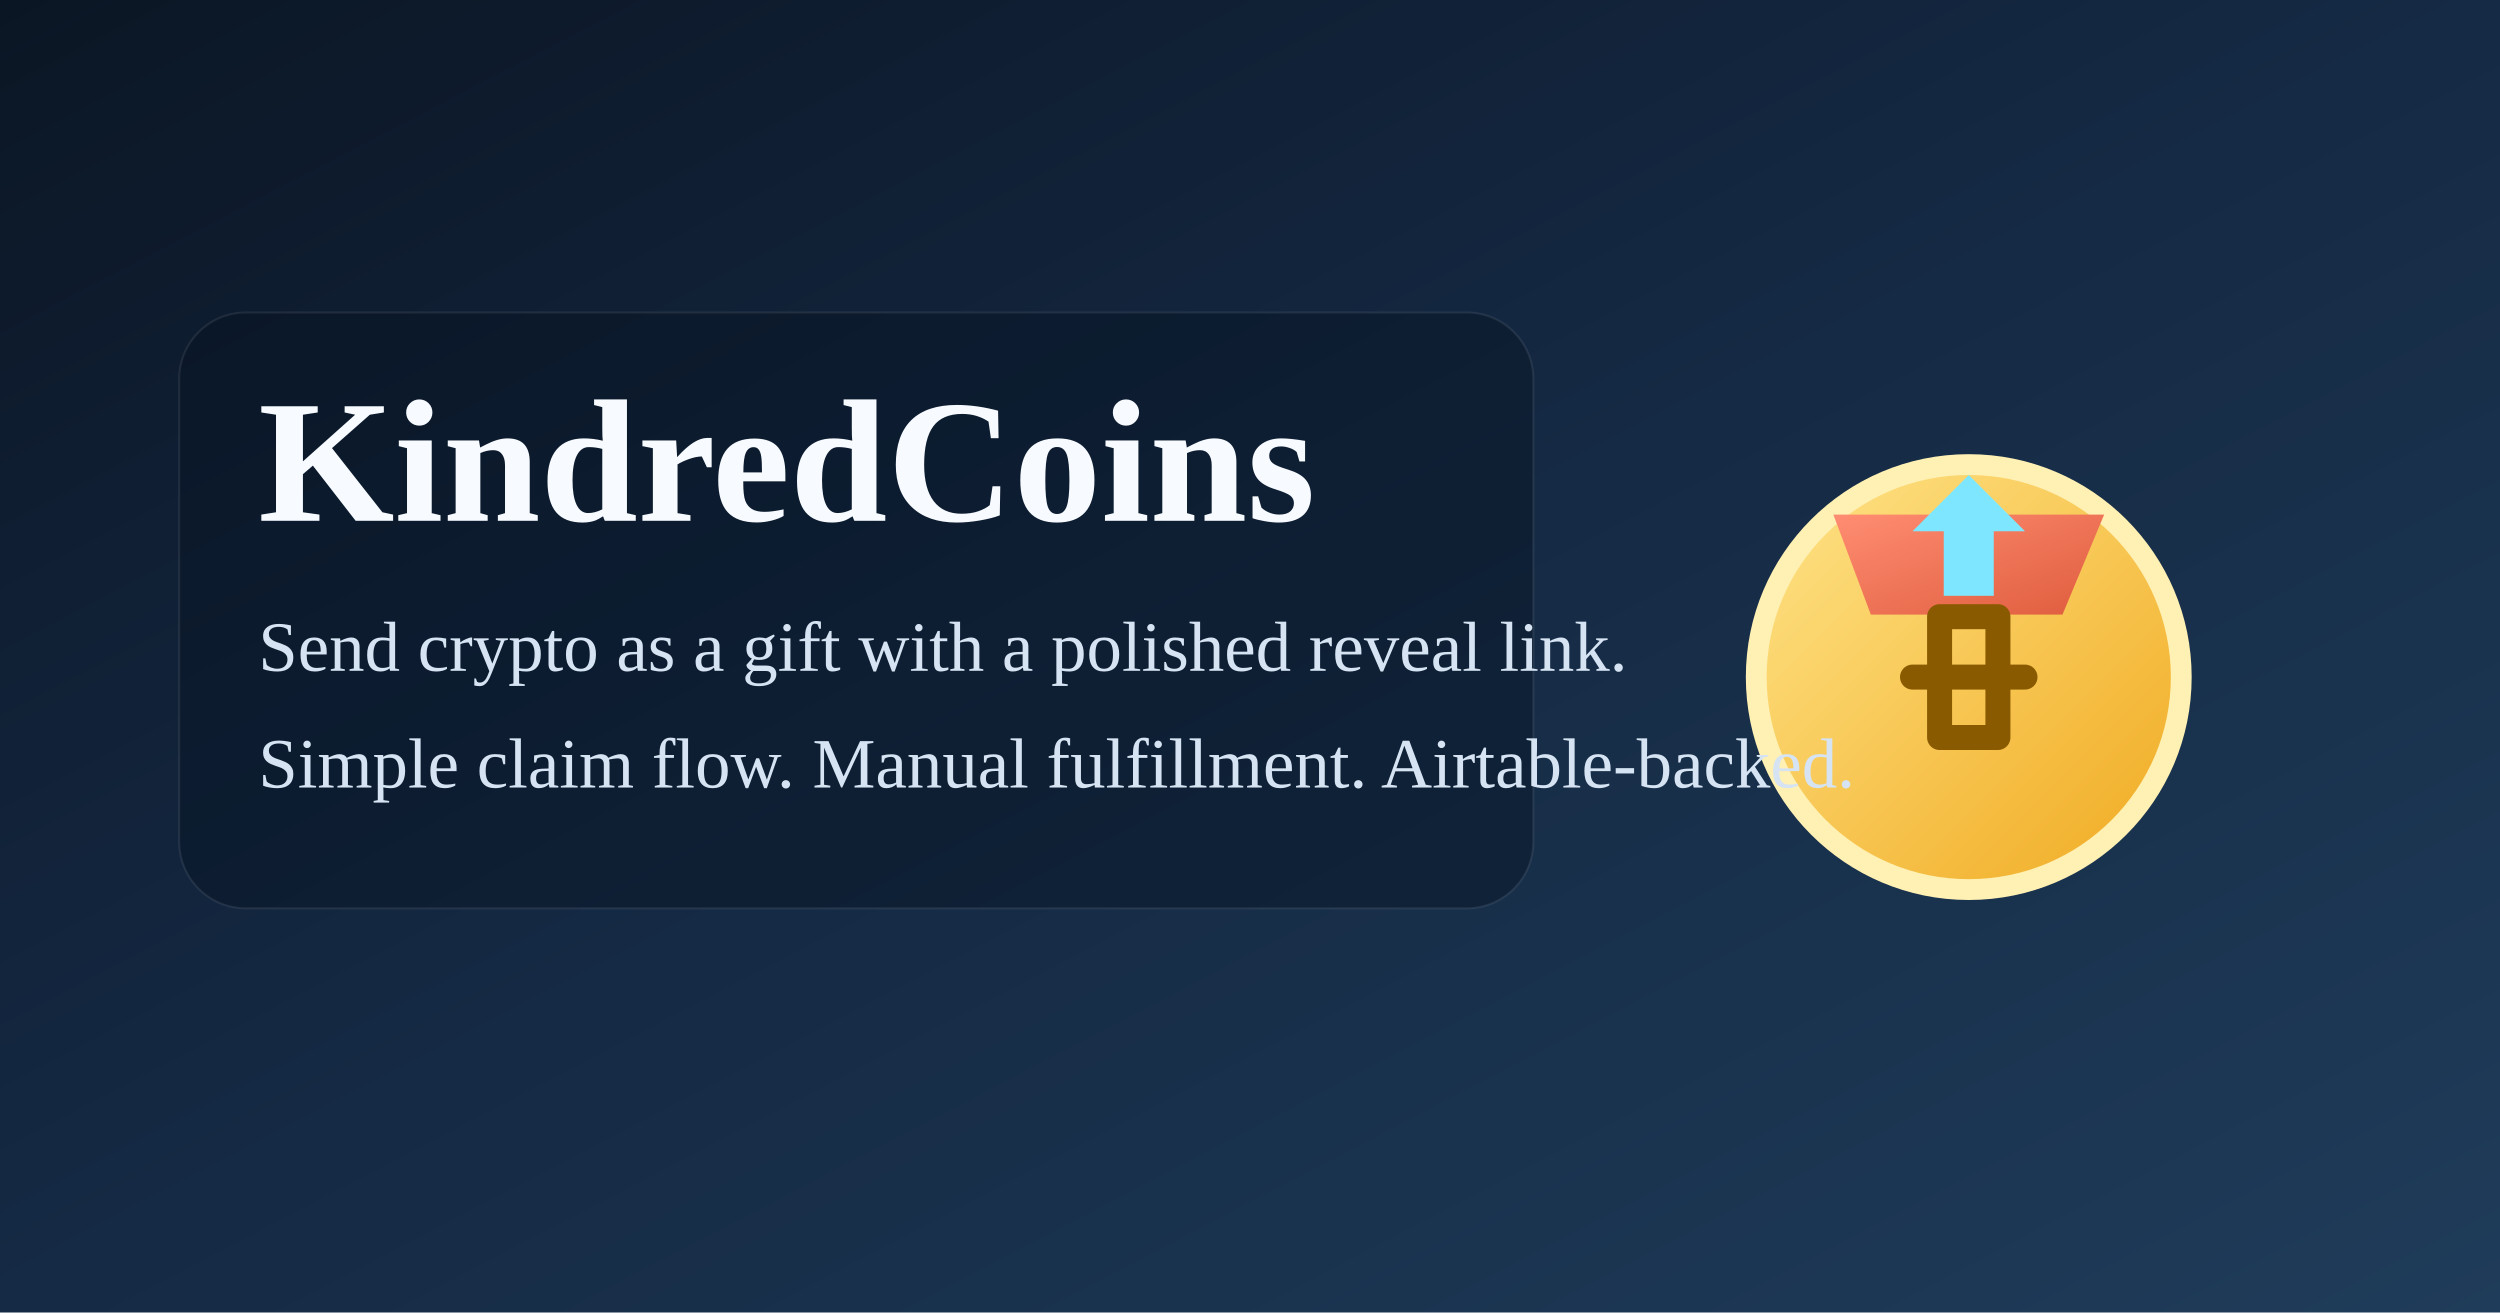
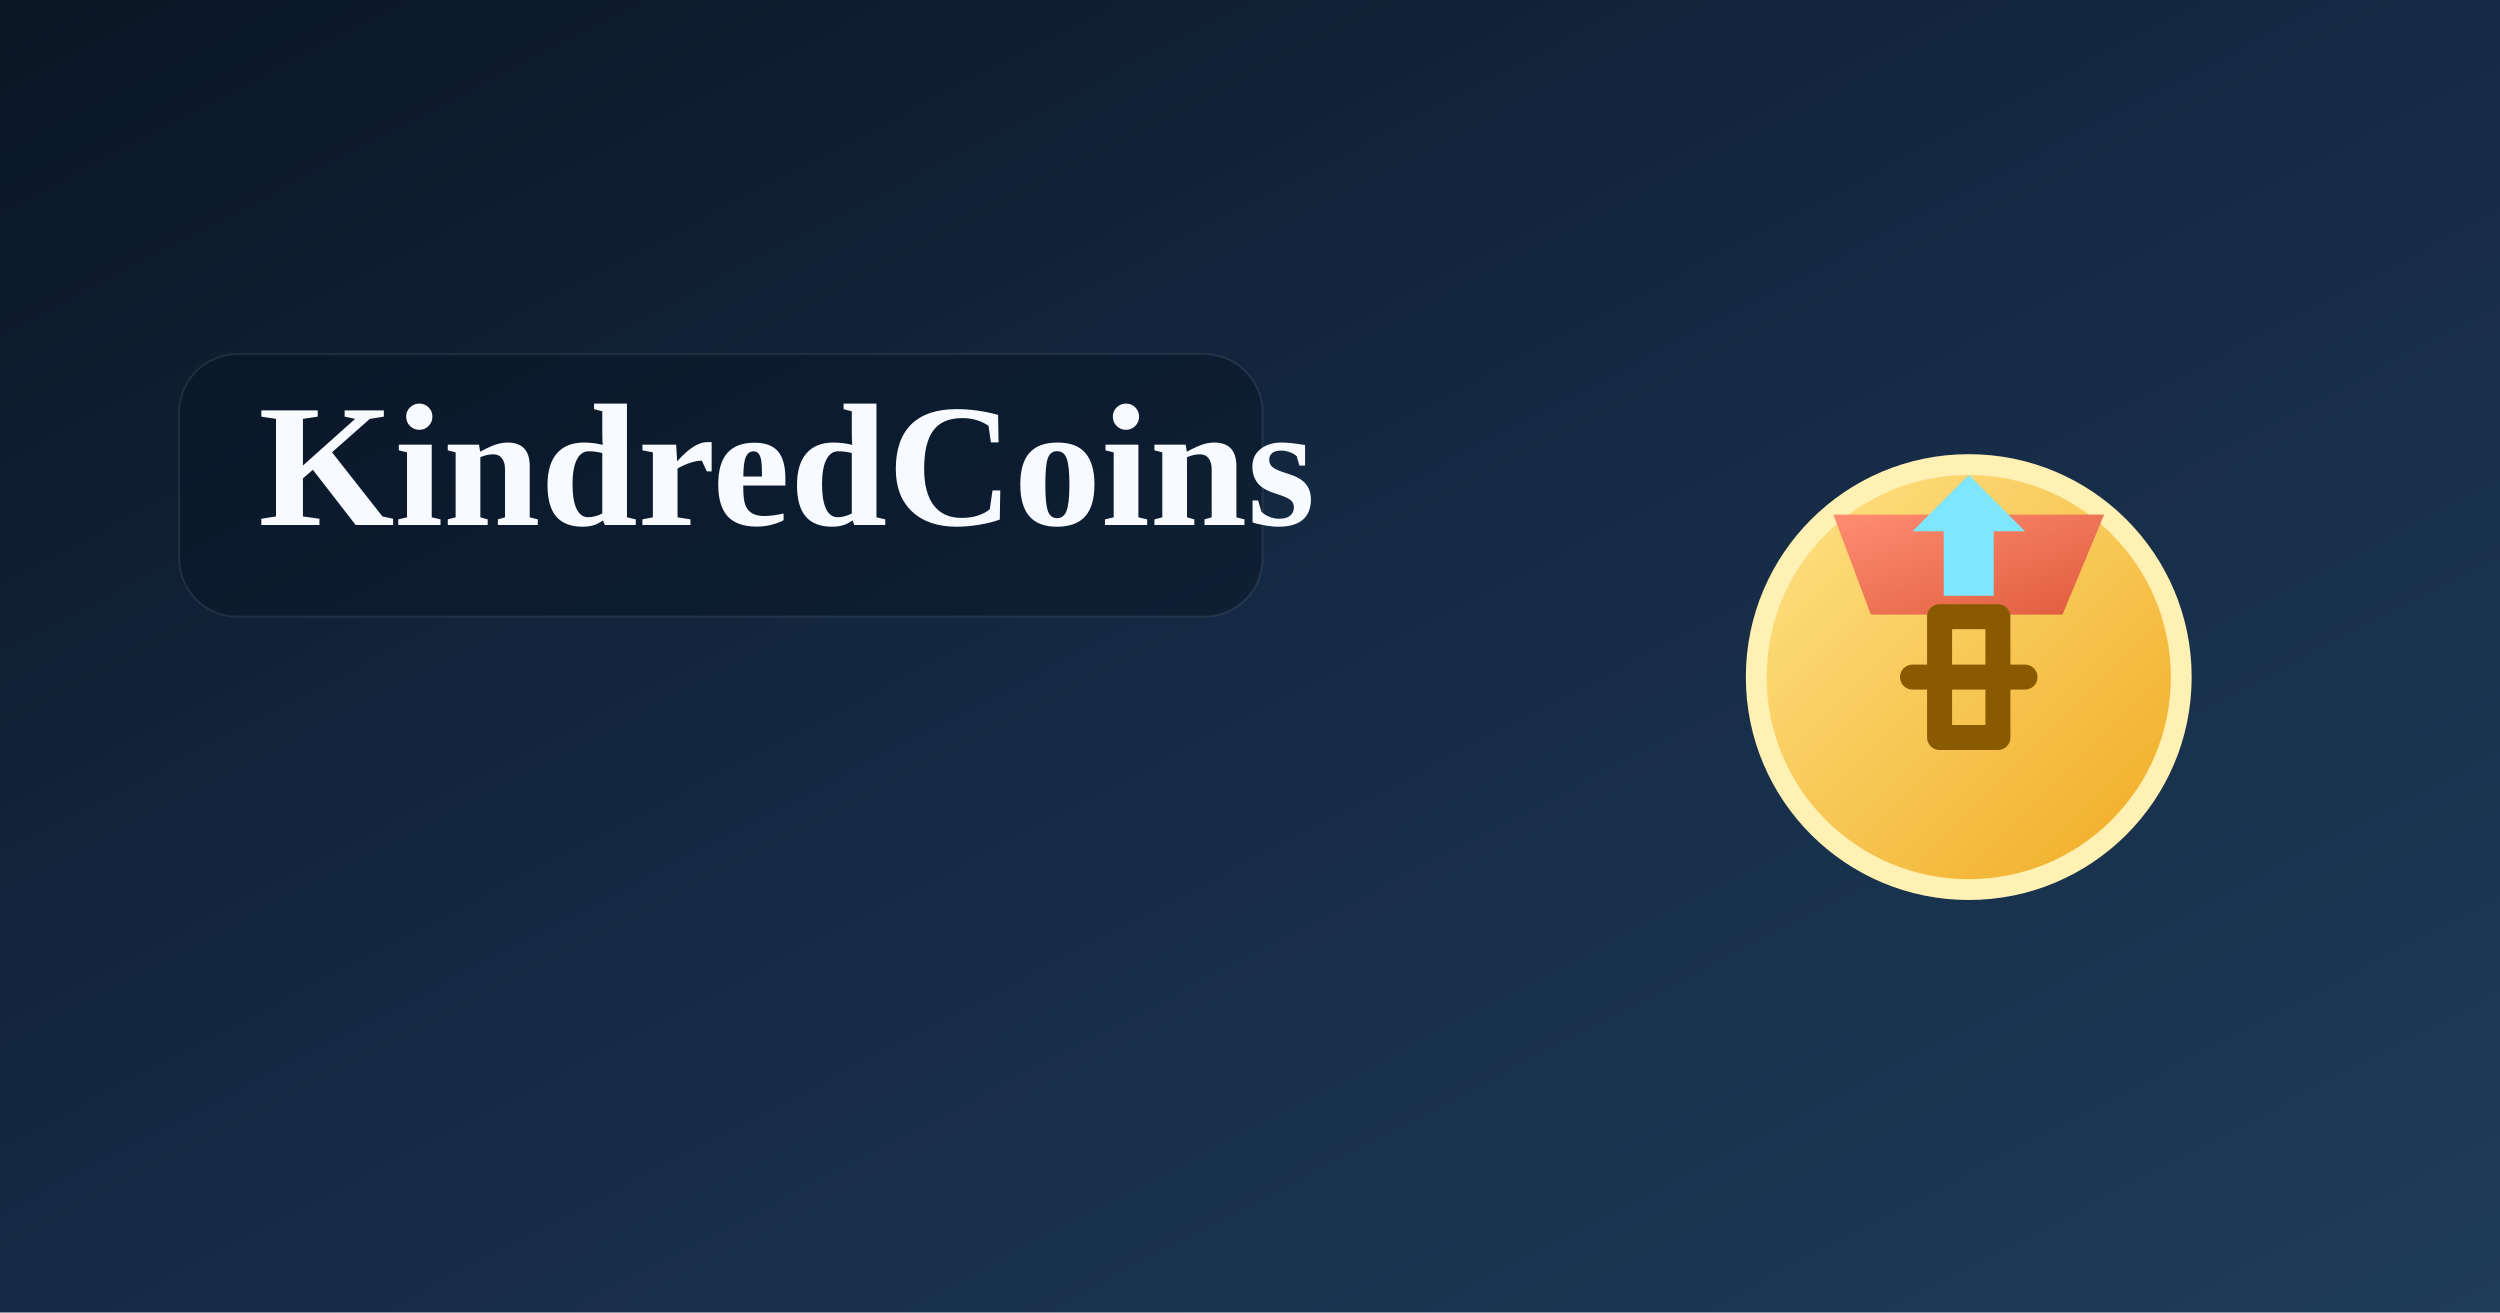
<svg xmlns="http://www.w3.org/2000/svg" width="1200" height="630" viewBox="0 0 1200 630" role="img" aria-label="KindredCoins social card">
  <defs>
    <linearGradient id="bg" x1="0" y1="0" x2="1" y2="1">
      <stop offset="0%" stop-color="#08111f" />
      <stop offset="50%" stop-color="#122640" />
      <stop offset="100%" stop-color="#1d3856" />
    </linearGradient>
    <radialGradient id="glowA" cx="0" cy="0" r="1" gradientTransform="translate(200 140) rotate(35) scale(260 260)">
      <stop offset="0%" stop-color="#7ee7ff" stop-opacity="0.35" />
      <stop offset="100%" stop-color="#7ee7ff" stop-opacity="0" />
    </radialGradient>
    <radialGradient id="glowB" cx="0" cy="0" r="1" gradientTransform="translate(980 120) rotate(25) scale(220 220)">
      <stop offset="0%" stop-color="#ffd36e" stop-opacity="0.35" />
      <stop offset="100%" stop-color="#ffd36e" stop-opacity="0" />
    </radialGradient>
    <linearGradient id="coin" x1="0" y1="0" x2="1" y2="1">
      <stop offset="0%" stop-color="#ffe58a" />
      <stop offset="100%" stop-color="#f0a91f" />
    </linearGradient>
    <linearGradient id="gift" x1="0" y1="0" x2="1" y2="1">
      <stop offset="0%" stop-color="#ff8d72" />
      <stop offset="100%" stop-color="#df5c3d" />
    </linearGradient>
  </defs>
  <rect width="1200" height="630" fill="url(#bg)" />
  <rect width="1200" height="630" fill="url(#glowA)" />
  <rect width="1200" height="630" fill="url(#glowB)" />
-   <rect x="86" y="150" width="650" height="286" rx="32" fill="rgba(7,17,31,0.42)" stroke="rgba(255,255,255,0.08)" />
+   <rect x="86" y="170" width="520" height="126" rx="28" fill="rgba(7,17,31,0.42)" stroke="rgba(255,255,255,0.08)" />
  <circle cx="945" cy="325" r="102" fill="url(#coin)" stroke="#fff0b3" stroke-width="10" />
  <path d="M880 247h130l-20 48H898z" fill="url(#gift)" />
  <path d="M945 228l27 27h-15v31h-24v-31h-15z" fill="#7ee7ff" />
  <path d="M918 325h54" stroke="#8a5a00" stroke-width="12" stroke-linecap="round" />
  <path d="M931 296h28v58h-28z" fill="none" stroke="#8a5a00" stroke-width="12" stroke-linejoin="round" />
-   <text x="124" y="250" fill="#f7fbff" font-size="84" font-weight="700" font-family="Georgia, 'Times New Roman', serif">KindredCoins</text>
-   <text x="124" y="322" fill="#d5e3f2" font-size="34" font-family="Georgia, 'Times New Roman', serif">Send crypto as a gift with a polished reveal link.</text>
-   <text x="124" y="378" fill="#d5e3f2" font-size="34" font-family="Georgia, 'Times New Roman', serif">Simple claim flow. Manual fulfillment. Airtable-backed.</text>
+   <text x="124" y="252" fill="#f7fbff" font-size="84" font-weight="700" font-family="Georgia, 'Times New Roman', serif">KindredCoins</text>
</svg>
